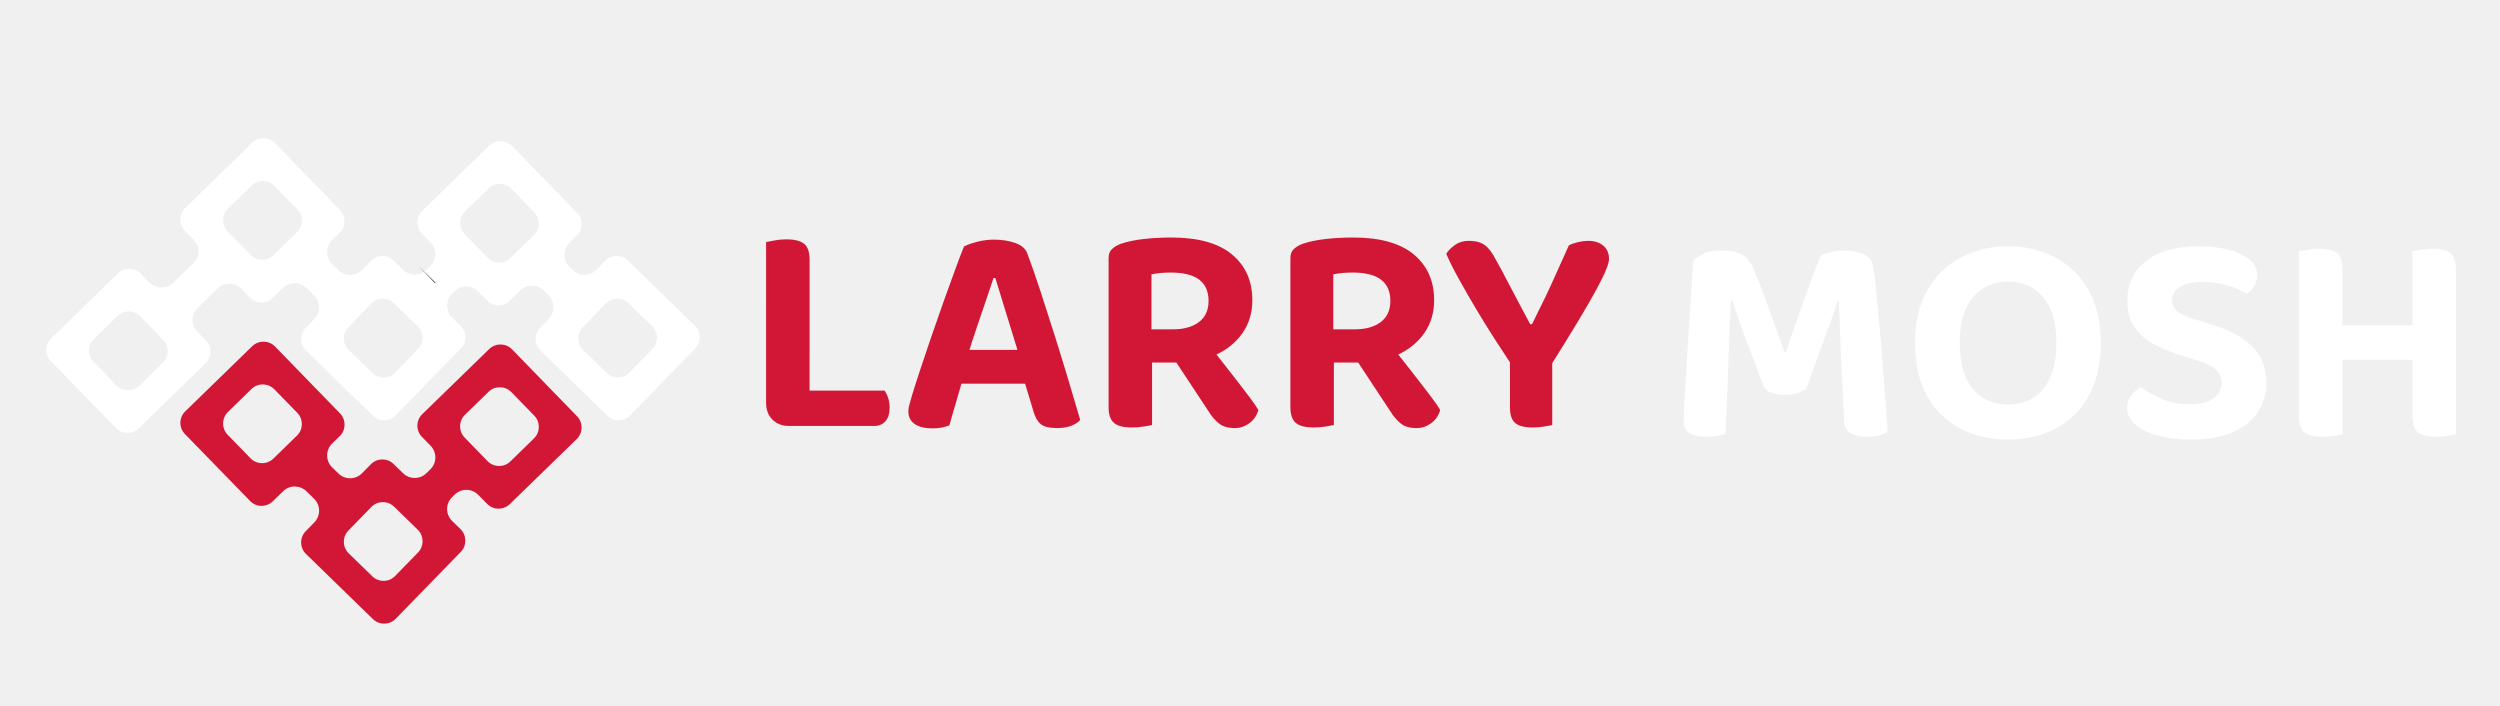
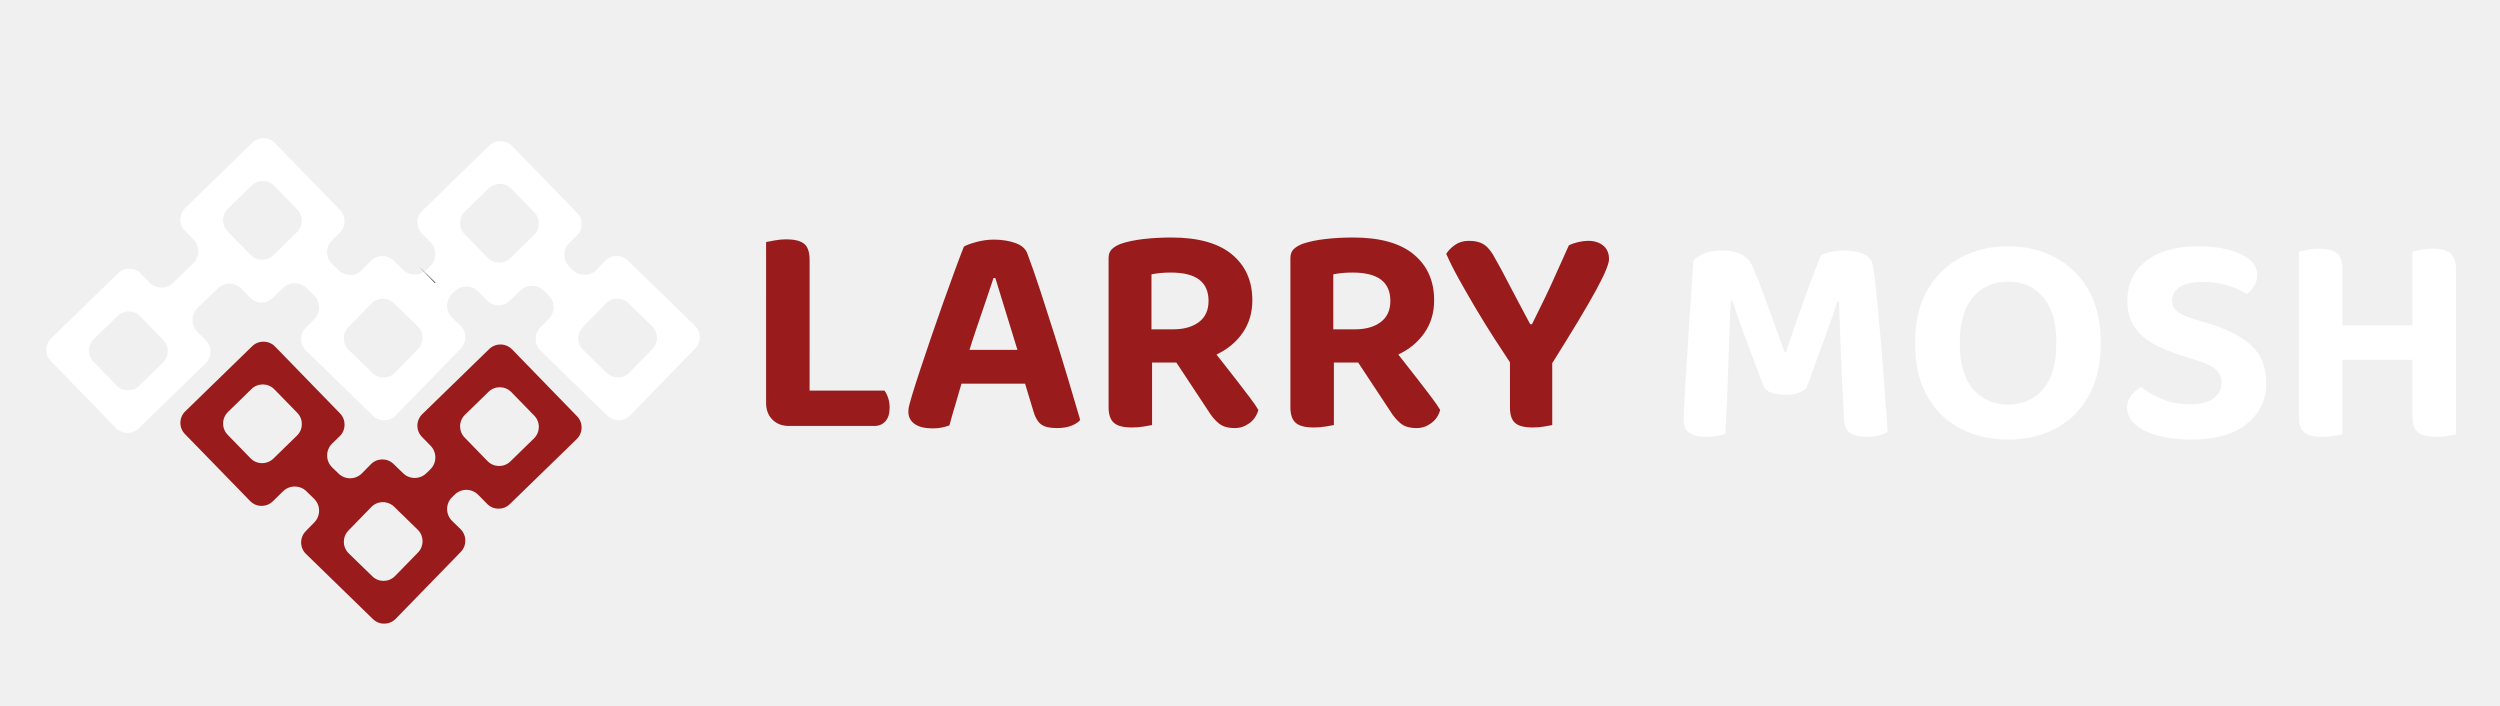
<svg xmlns="http://www.w3.org/2000/svg" version="1.1" id="Layer_1" x="0px" y="0px" viewBox="0 0 594 167.738" style="enable-background:new 0 0 594 167.738;" xml:space="preserve">
  <g>
    <path style="fill:#fff;" d="M165.097,77.379l-15.895-15.464c-1.515-1.481-3.926-1.446-5.407,0.069l-2.067,2.135   c-1.533,1.55-4.03,1.584-5.597,0.069l-0.842-0.819c-1.596-1.552-1.597-4.114-0.002-5.667l1.757-1.712   c1.498-1.481,1.533-3.892,0.069-5.407l-15.447-15.895c-1.481-1.515-3.909-1.55-5.442-0.069l-15.895,15.464   c-1.515,1.464-1.55,3.892-0.069,5.407l2.066,2.118c1.515,1.567,1.481,4.081-0.086,5.597l-0.946,0.919   c-1.535,1.492-3.978,1.492-5.513-0.001l-2.272-2.21c-1.515-1.464-3.944-1.429-5.407,0.086l-2.084,2.118   c-1.515,1.567-4.012,1.602-5.58,0.086l-1.515-1.473c-1.595-1.552-1.596-4.113-0.002-5.666l1.792-1.746   c1.515-1.464,1.55-3.909,0.069-5.425L65.336,34c-1.464-1.498-3.892-1.533-5.407-0.069L44.017,49.413   c-1.515,1.464-1.55,3.892-0.069,5.407l2.067,2.118c1.515,1.567,1.481,4.081-0.086,5.597l-4.805,4.684   c-1.567,1.515-4.064,1.481-5.597-0.086l-2.067-2.118c-1.464-1.515-3.892-1.55-5.407-0.086L12.158,80.393   c-1.515,1.481-1.55,3.892-0.069,5.407l15.464,15.912c1.464,1.498,3.892,1.533,5.407,0.069l15.895-15.464   c1.515-1.481,1.55-3.892,0.069-5.407l-2.067-2.135c-1.515-1.567-1.481-4.064,0.086-5.58l4.805-4.684   c1.55-1.515,4.081-1.481,5.597,0.069l2.067,2.135c1.466,1.515,3.885,1.551,5.396,0.08l2.466-2.401   c1.537-1.497,3.988-1.494,5.522,0.005l1.822,1.781c1.567,1.515,1.602,4.03,0.086,5.597l-2.067,2.118   c-1.481,1.515-1.446,3.944,0.069,5.407l15.912,15.482c1.515,1.464,3.926,1.429,5.407-0.086l15.447-15.878   c1.481-1.515,1.447-3.961-0.069-5.442l-1.972-1.916c-1.598-1.553-1.598-4.12,0.001-5.673l0.627-0.609   c1.567-1.515,4.064-1.481,5.58,0.086l2.084,2.118c1.464,1.515,3.892,1.55,5.407,0.069l2.5-2.434   c1.533-1.493,3.975-1.495,5.511-0.006l1.176,1.14c1.568,1.52,1.603,4.043,0.078,5.606l-2.067,2.118   c-1.464,1.515-1.429,3.944,0.069,5.407l15.912,15.482c1.515,1.464,3.944,1.429,5.407-0.069l15.464-15.895   C166.664,81.288,166.63,78.843,165.097,77.379z M38.696,86.179l-5.614,5.459c-1.498,1.464-3.944,1.429-5.407-0.069l-5.442-5.614   c-1.481-1.515-1.447-3.944,0.069-5.407l5.614-5.459c1.515-1.481,3.926-1.447,5.407,0.069l5.459,5.614   C40.246,82.27,40.211,84.698,38.696,86.179z M70.554,55.182l-5.597,5.459c-1.515,1.464-3.961,1.447-5.425-0.069l-5.442-5.597   c-1.481-1.533-1.429-3.944,0.086-5.425l5.597-5.459c1.515-1.464,3.926-1.429,5.407,0.086l5.459,5.597   C72.104,51.29,72.087,53.701,70.554,55.182z M99.33,82.942l-5.459,5.597c-1.481,1.515-3.892,1.55-5.407,0.069l-5.597-5.442   c-1.533-1.481-1.567-3.909-0.086-5.425l5.442-5.597c1.464-1.515,3.909-1.55,5.425-0.069l1.653,1.619l0.138,0.121l3.806,3.72   c0.034,0.034,0.069,0.069,0.103,0.103C100.76,79.101,100.76,81.461,99.33,82.942z M121.27,61.312   c-1.515,1.481-3.944,1.447-5.425-0.069l-5.442-5.597c-1.481-1.515-1.446-3.944,0.086-5.425l5.597-5.459   c1.515-1.464,3.944-1.429,5.407,0.086l5.459,5.597c1.464,1.515,1.429,3.926-0.086,5.407L121.27,61.312z M155.023,82.924   l-5.459,5.597c-1.464,1.515-3.875,1.55-5.39,0.086l-5.614-5.459c-1.515-1.481-1.567-3.892-0.086-5.425l5.459-5.597   c1.464-1.515,3.892-1.533,5.407-0.069l5.614,5.459C156.469,78.998,156.486,81.409,155.023,82.924z" />
-     <path style="fill:#D21736;" d="M135.287,106.024l1.757-1.712c1.498-1.481,1.533-3.892,0.069-5.407L121.666,83.01   c-1.481-1.515-3.909-1.55-5.442-0.069l-15.895,15.464c-1.515,1.464-1.55,3.892-0.069,5.407l2.066,2.118   c1.515,1.567,1.481,4.081-0.086,5.597l-0.946,0.919c-1.535,1.492-3.978,1.492-5.513-0.001l-2.272-2.21   c-1.515-1.464-3.944-1.429-5.407,0.086l-2.084,2.118c-1.515,1.567-4.012,1.602-5.58,0.086l-1.515-1.473   c-1.595-1.552-1.596-4.113-0.002-5.666l1.792-1.746c1.515-1.464,1.55-3.909,0.069-5.425L65.336,82.321   c-1.464-1.498-3.892-1.533-5.407-0.069L44.017,97.734c-1.515,1.464-1.55,3.892-0.069,5.407l2.067,2.118   c1.515,1.567,9.816,10.091,11.331,11.641l2.067,2.135c1.466,1.515,3.885,1.551,5.396,0.08l2.466-2.401   c1.537-1.497,3.988-1.494,5.522,0.005l1.822,1.781c1.567,1.515,1.602,4.03,0.086,5.597l-2.067,2.118   c-1.481,1.515-1.446,3.944,0.069,5.407l15.912,15.482c1.515,1.464,3.926,1.429,5.407-0.086l15.447-15.878   c1.481-1.515,1.447-3.961-0.069-5.442l-1.972-1.916c-1.598-1.553-1.598-4.12,0.001-5.672l0.627-0.609   c1.567-1.515,4.064-1.481,5.58,0.086l2.084,2.118c1.464,1.515,3.892,1.55,5.407,0.069 M70.554,103.503l-5.597,5.459   c-1.515,1.464-3.961,1.447-5.425-0.069l-5.442-5.597c-1.481-1.533-1.429-3.944,0.086-5.425l5.597-5.459   c1.515-1.464,3.926-1.429,5.407,0.086l5.459,5.597C72.104,99.611,72.087,102.022,70.554,103.503z M99.33,131.263l-5.459,5.597   c-1.481,1.515-3.892,1.55-5.407,0.069l-5.597-5.442c-1.533-1.481-1.567-3.909-0.086-5.425l5.442-5.597   c1.464-1.515,3.909-1.55,5.425-0.069l1.653,1.619l0.138,0.121l3.806,3.72c0.034,0.034,0.069,0.069,0.103,0.103   C100.76,127.422,100.76,129.782,99.33,131.263z M121.27,109.633c-1.515,1.481-3.944,1.447-5.425-0.069l-5.442-5.597   c-1.481-1.515-1.446-3.944,0.086-5.425l5.597-5.459c1.515-1.464,3.944-1.429,5.407,0.086l5.459,5.597   c1.464,1.515,1.429,3.926-0.086,5.407L121.27,109.633z" />
+     <path style="fill:#991B1B;" d="M135.287,106.024l1.757-1.712c1.498-1.481,1.533-3.892,0.069-5.407L121.666,83.01   c-1.481-1.515-3.909-1.55-5.442-0.069l-15.895,15.464c-1.515,1.464-1.55,3.892-0.069,5.407l2.066,2.118   c1.515,1.567,1.481,4.081-0.086,5.597l-0.946,0.919c-1.535,1.492-3.978,1.492-5.513-0.001l-2.272-2.21   c-1.515-1.464-3.944-1.429-5.407,0.086l-2.084,2.118c-1.515,1.567-4.012,1.602-5.58,0.086l-1.515-1.473   c-1.595-1.552-1.596-4.113-0.002-5.666l1.792-1.746c1.515-1.464,1.55-3.909,0.069-5.425L65.336,82.321   c-1.464-1.498-3.892-1.533-5.407-0.069L44.017,97.734c-1.515,1.464-1.55,3.892-0.069,5.407l2.067,2.118   c1.515,1.567,9.816,10.091,11.331,11.641l2.067,2.135c1.466,1.515,3.885,1.551,5.396,0.08l2.466-2.401   c1.537-1.497,3.988-1.494,5.522,0.005l1.822,1.781c1.567,1.515,1.602,4.03,0.086,5.597l-2.067,2.118   c-1.481,1.515-1.446,3.944,0.069,5.407l15.912,15.482c1.515,1.464,3.926,1.429,5.407-0.086l15.447-15.878   c1.481-1.515,1.447-3.961-0.069-5.442l-1.972-1.916c-1.598-1.553-1.598-4.12,0.001-5.672l0.627-0.609   c1.567-1.515,4.064-1.481,5.58,0.086l2.084,2.118c1.464,1.515,3.892,1.55,5.407,0.069 M70.554,103.503l-5.597,5.459   c-1.515,1.464-3.961,1.447-5.425-0.069l-5.442-5.597c-1.481-1.533-1.429-3.944,0.086-5.425l5.597-5.459   c1.515-1.464,3.926-1.429,5.407,0.086l5.459,5.597C72.104,99.611,72.087,102.022,70.554,103.503z M99.33,131.263l-5.459,5.597   c-1.481,1.515-3.892,1.55-5.407,0.069l-5.597-5.442c-1.533-1.481-1.567-3.909-0.086-5.425l5.442-5.597   c1.464-1.515,3.909-1.55,5.425-0.069l1.653,1.619l0.138,0.121l3.806,3.72c0.034,0.034,0.069,0.069,0.103,0.103   C100.76,127.422,100.76,129.782,99.33,131.263z M121.27,109.633c-1.515,1.481-3.944,1.447-5.425-0.069l-5.442-5.597   c-1.481-1.515-1.446-3.944,0.086-5.425l5.597-5.459c1.515-1.464,3.944-1.429,5.407,0.086l5.459,5.597   c1.464,1.515,1.429,3.926-0.086,5.407L121.27,109.633z" />
  </g>
  <path d="M103.35,67.053l-3.806-3.72l3.806,3.926l0.103-0.103C103.418,67.122,103.384,67.088,103.35,67.053z" />
  <g>
-     <path style="fill:#D21736;" d="M192.36,83.844h-10.333V57.508c0.478-0.095,1.171-0.226,2.081-0.394   c0.908-0.167,1.817-0.251,2.727-0.251c1.913,0,3.312,0.347,4.198,1.041c0.885,0.694,1.328,1.973,1.328,3.839V83.844z    M182.026,71.501h10.333v29.063l-4.88,0.646c-1.627,0-2.942-0.503-3.947-1.507c-1.005-1.005-1.507-2.32-1.507-3.947V71.501z    M187.48,101.21v-8.396h22.676c0.335,0.431,0.621,1.005,0.862,1.722c0.239,0.717,0.358,1.483,0.358,2.296   c0,1.435-0.335,2.523-1.005,3.265c-0.67,0.742-1.555,1.112-2.655,1.112H187.48z" />
-     <path style="fill:#D21736;" d="M236.491,66.048h-0.431c-0.527,1.578-1.125,3.361-1.794,5.346c-0.67,1.985-1.376,4.054-2.116,6.207   c-0.742,2.153-1.424,4.258-2.046,6.315l-1.219,5.741c-0.288,0.909-0.574,1.89-0.862,2.942c-0.287,1.053-0.586,2.081-0.896,3.085   c-0.312,1.005-0.599,1.974-0.861,2.907c-0.264,0.933-0.491,1.758-0.682,2.476c-0.527,0.191-1.102,0.359-1.722,0.502   c-0.622,0.144-1.388,0.215-2.296,0.215c-1.819,0-3.23-0.347-4.234-1.04c-1.005-0.693-1.507-1.687-1.507-2.978   c0-0.573,0.095-1.159,0.287-1.758c0.191-0.597,0.383-1.279,0.574-2.045c0.478-1.578,1.112-3.563,1.901-5.956   c0.79-2.391,1.662-4.987,2.619-7.786c0.957-2.799,1.926-5.573,2.906-8.325c0.98-2.75,1.902-5.298,2.763-7.643   c0.861-2.343,1.578-4.234,2.153-5.669c0.669-0.382,1.687-0.753,3.05-1.112c1.364-0.359,2.714-0.539,4.055-0.539   c1.913,0,3.635,0.276,5.166,0.826c1.531,0.551,2.487,1.447,2.871,2.691c0.957,2.536,1.984,5.49,3.086,8.863   c1.1,3.373,2.224,6.877,3.373,10.512c1.148,3.637,2.236,7.176,3.265,10.621c1.028,3.444,1.948,6.555,2.762,9.329   c-0.478,0.574-1.196,1.04-2.153,1.399c-0.958,0.359-2.058,0.538-3.301,0.538c-1.865,0-3.182-0.323-3.946-0.969   c-0.766-0.646-1.34-1.662-1.722-3.05l-2.584-8.54l-1.076-5.597c-0.67-2.2-1.34-4.378-2.009-6.53   c-0.671-2.153-1.292-4.173-1.866-6.063C237.423,69.074,236.921,67.436,236.491,66.048z M224.434,91.163l3.876-8.037h17.223   l1.363,8.037H224.434z" />
-     <path style="fill:#D21736;" d="M279.618,86.14H263.4V61.311c0-0.908,0.262-1.614,0.79-2.116c0.526-0.503,1.219-0.921,2.081-1.256   c1.53-0.526,3.347-0.908,5.453-1.148c2.105-0.239,4.306-0.359,6.602-0.359c6.362,0,11.158,1.34,14.388,4.018   c3.229,2.68,4.843,6.315,4.843,10.908c0,2.919-0.766,5.49-2.296,7.714c-1.531,2.225-3.636,3.959-6.315,5.202   C286.266,85.519,283.158,86.14,279.618,86.14z M263.4,82.408h10.333v18.586c-0.478,0.095-1.16,0.215-2.045,0.358   c-0.886,0.144-1.806,0.215-2.763,0.215c-2.009,0-3.433-0.371-4.27-1.112c-0.837-0.742-1.255-1.974-1.255-3.696V82.408z    M273.59,78.247h5.167c2.535,0,4.568-0.574,6.1-1.723c1.53-1.148,2.296-2.822,2.296-5.022c0-2.248-0.742-3.934-2.225-5.059   c-1.483-1.123-3.732-1.686-6.745-1.686c-0.861,0-1.675,0.035-2.44,0.108c-0.765,0.071-1.483,0.179-2.153,0.323V78.247z    M277.896,83.701l8.969-2.225c1.149,1.483,2.333,2.99,3.553,4.52c1.219,1.532,2.379,3.014,3.48,4.45   c1.1,1.435,2.105,2.751,3.014,3.946c0.908,1.197,1.602,2.201,2.081,3.014c-0.383,1.339-1.102,2.392-2.153,3.157   c-1.053,0.764-2.201,1.148-3.445,1.148c-1.627,0-2.895-0.371-3.803-1.112c-0.909-0.741-1.746-1.733-2.512-2.978L277.896,83.701z" />
-     <path style="fill:#D21736;" d="M322.815,86.14h-16.217V61.311c0-0.908,0.262-1.614,0.79-2.116c0.526-0.503,1.219-0.921,2.081-1.256   c1.53-0.526,3.347-0.908,5.453-1.148c2.105-0.239,4.306-0.359,6.602-0.359c6.36,0,11.158,1.34,14.387,4.018   c3.229,2.68,4.843,6.315,4.843,10.908c0,2.919-0.765,5.49-2.296,7.714c-1.532,2.225-3.638,3.959-6.315,5.202   C329.464,85.519,326.355,86.14,322.815,86.14z M306.598,82.408h10.333v18.586c-0.478,0.095-1.16,0.215-2.045,0.358   c-0.886,0.144-1.806,0.215-2.763,0.215c-2.009,0-3.433-0.371-4.27-1.112c-0.837-0.742-1.255-1.974-1.255-3.696V82.408z    M316.788,78.247h5.167c2.535,0,4.568-0.574,6.098-1.723c1.53-1.148,2.297-2.822,2.297-5.022c0-2.248-0.743-3.934-2.225-5.059   c-1.483-1.123-3.731-1.686-6.745-1.686c-0.861,0-1.675,0.035-2.44,0.108c-0.765,0.071-1.483,0.179-2.153,0.323V78.247z    M321.094,83.701l8.969-2.225c1.149,1.483,2.333,2.99,3.552,4.52c1.221,1.532,2.38,3.014,3.481,4.45   c1.1,1.435,2.104,2.751,3.014,3.946c0.908,1.197,1.603,2.201,2.08,3.014c-0.383,1.339-1.1,2.392-2.153,3.157   c-1.053,0.764-2.2,1.148-3.444,1.148c-1.626,0-2.894-0.371-3.802-1.112c-0.91-0.741-1.747-1.733-2.512-2.978L321.094,83.701z" />
-     <path style="fill:#D21736;" d="M368.455,86.858h-9.186c-1.244-1.866-2.608-3.947-4.09-6.243c-1.483-2.296-2.943-4.652-4.378-7.068   c-1.436-2.415-2.788-4.76-4.055-7.033c-1.268-2.271-2.309-4.341-3.121-6.207c0.478-0.764,1.171-1.471,2.08-2.116   c0.908-0.646,2.01-0.969,3.301-0.969c1.579,0,2.834,0.336,3.767,1.005c0.933,0.67,1.83,1.865,2.691,3.588   c0.239,0.383,0.634,1.088,1.184,2.116c0.55,1.029,1.172,2.213,1.867,3.553c0.693,1.339,1.399,2.679,2.117,4.018   c0.716,1.339,1.339,2.512,1.865,3.516c0.526,1.005,0.885,1.675,1.076,2.01h0.431c1.149-2.296,2.19-4.414,3.121-6.351   c0.933-1.937,1.841-3.911,2.728-5.92c0.885-2.01,1.853-4.162,2.906-6.459c0.669-0.334,1.423-0.598,2.26-0.79   c0.836-0.191,1.614-0.287,2.333-0.287c1.435,0,2.618,0.371,3.552,1.112c0.933,0.742,1.399,1.83,1.399,3.265   c0,0.526-0.24,1.376-0.718,2.547c-0.478,1.173-1.255,2.751-2.331,4.737c-1.078,1.985-2.501,4.449-4.27,7.391   C373.214,79.215,371.038,82.744,368.455,86.858z M358.766,83.054h10.047v17.941c-0.431,0.095-1.088,0.215-1.973,0.358   c-0.886,0.144-1.759,0.215-2.62,0.215c-2.01,0-3.421-0.358-4.233-1.076c-0.814-0.717-1.221-1.937-1.221-3.659V83.054z" />
+     <path style="fill:#991B1B;" d="M192.36,83.844h-10.333V57.508c0.478-0.095,1.171-0.226,2.081-0.394   c0.908-0.167,1.817-0.251,2.727-0.251c1.913,0,3.312,0.347,4.198,1.041c0.885,0.694,1.328,1.973,1.328,3.839V83.844z    M182.026,71.501h10.333v29.063l-4.88,0.646c-1.627,0-2.942-0.503-3.947-1.507c-1.005-1.005-1.507-2.32-1.507-3.947V71.501z    M187.48,101.21v-8.396h22.676c0.335,0.431,0.621,1.005,0.862,1.722c0.239,0.717,0.358,1.483,0.358,2.296   c0,1.435-0.335,2.523-1.005,3.265c-0.67,0.742-1.555,1.112-2.655,1.112H187.48z" />
+     <path style="fill:#991B1B;" d="M236.491,66.048h-0.431c-0.527,1.578-1.125,3.361-1.794,5.346c-0.67,1.985-1.376,4.054-2.116,6.207   c-0.742,2.153-1.424,4.258-2.046,6.315l-1.219,5.741c-0.288,0.909-0.574,1.89-0.862,2.942c-0.287,1.053-0.586,2.081-0.896,3.085   c-0.312,1.005-0.599,1.974-0.861,2.907c-0.264,0.933-0.491,1.758-0.682,2.476c-0.527,0.191-1.102,0.359-1.722,0.502   c-0.622,0.144-1.388,0.215-2.296,0.215c-1.819,0-3.23-0.347-4.234-1.04c-1.005-0.693-1.507-1.687-1.507-2.978   c0-0.573,0.095-1.159,0.287-1.758c0.191-0.597,0.383-1.279,0.574-2.045c0.478-1.578,1.112-3.563,1.901-5.956   c0.79-2.391,1.662-4.987,2.619-7.786c0.957-2.799,1.926-5.573,2.906-8.325c0.98-2.75,1.902-5.298,2.763-7.643   c0.861-2.343,1.578-4.234,2.153-5.669c0.669-0.382,1.687-0.753,3.05-1.112c1.364-0.359,2.714-0.539,4.055-0.539   c1.913,0,3.635,0.276,5.166,0.826c1.531,0.551,2.487,1.447,2.871,2.691c0.957,2.536,1.984,5.49,3.086,8.863   c1.1,3.373,2.224,6.877,3.373,10.512c1.148,3.637,2.236,7.176,3.265,10.621c1.028,3.444,1.948,6.555,2.762,9.329   c-0.478,0.574-1.196,1.04-2.153,1.399c-0.958,0.359-2.058,0.538-3.301,0.538c-1.865,0-3.182-0.323-3.946-0.969   c-0.766-0.646-1.34-1.662-1.722-3.05l-2.584-8.54l-1.076-5.597c-0.67-2.2-1.34-4.378-2.009-6.53   c-0.671-2.153-1.292-4.173-1.866-6.063C237.423,69.074,236.921,67.436,236.491,66.048z M224.434,91.163l3.876-8.037h17.223   l1.363,8.037H224.434z" />
+     <path style="fill:#991B1B;" d="M279.618,86.14H263.4V61.311c0-0.908,0.262-1.614,0.79-2.116c0.526-0.503,1.219-0.921,2.081-1.256   c1.53-0.526,3.347-0.908,5.453-1.148c2.105-0.239,4.306-0.359,6.602-0.359c6.362,0,11.158,1.34,14.388,4.018   c3.229,2.68,4.843,6.315,4.843,10.908c0,2.919-0.766,5.49-2.296,7.714c-1.531,2.225-3.636,3.959-6.315,5.202   C286.266,85.519,283.158,86.14,279.618,86.14z M263.4,82.408h10.333v18.586c-0.478,0.095-1.16,0.215-2.045,0.358   c-0.886,0.144-1.806,0.215-2.763,0.215c-2.009,0-3.433-0.371-4.27-1.112c-0.837-0.742-1.255-1.974-1.255-3.696V82.408z    M273.59,78.247h5.167c2.535,0,4.568-0.574,6.1-1.723c1.53-1.148,2.296-2.822,2.296-5.022c0-2.248-0.742-3.934-2.225-5.059   c-1.483-1.123-3.732-1.686-6.745-1.686c-0.861,0-1.675,0.035-2.44,0.108c-0.765,0.071-1.483,0.179-2.153,0.323V78.247z    M277.896,83.701l8.969-2.225c1.149,1.483,2.333,2.99,3.553,4.52c1.219,1.532,2.379,3.014,3.48,4.45   c1.1,1.435,2.105,2.751,3.014,3.946c0.908,1.197,1.602,2.201,2.081,3.014c-0.383,1.339-1.102,2.392-2.153,3.157   c-1.053,0.764-2.201,1.148-3.445,1.148c-1.627,0-2.895-0.371-3.803-1.112c-0.909-0.741-1.746-1.733-2.512-2.978L277.896,83.701z" />
+     <path style="fill:#991B1B;" d="M322.815,86.14h-16.217V61.311c0-0.908,0.262-1.614,0.79-2.116c0.526-0.503,1.219-0.921,2.081-1.256   c1.53-0.526,3.347-0.908,5.453-1.148c2.105-0.239,4.306-0.359,6.602-0.359c6.36,0,11.158,1.34,14.387,4.018   c3.229,2.68,4.843,6.315,4.843,10.908c0,2.919-0.765,5.49-2.296,7.714c-1.532,2.225-3.638,3.959-6.315,5.202   C329.464,85.519,326.355,86.14,322.815,86.14z M306.598,82.408h10.333v18.586c-0.478,0.095-1.16,0.215-2.045,0.358   c-0.886,0.144-1.806,0.215-2.763,0.215c-2.009,0-3.433-0.371-4.27-1.112c-0.837-0.742-1.255-1.974-1.255-3.696V82.408z    M316.788,78.247h5.167c2.535,0,4.568-0.574,6.098-1.723c1.53-1.148,2.297-2.822,2.297-5.022c0-2.248-0.743-3.934-2.225-5.059   c-1.483-1.123-3.731-1.686-6.745-1.686c-0.861,0-1.675,0.035-2.44,0.108c-0.765,0.071-1.483,0.179-2.153,0.323V78.247z    M321.094,83.701l8.969-2.225c1.149,1.483,2.333,2.99,3.552,4.52c1.221,1.532,2.38,3.014,3.481,4.45   c1.1,1.435,2.104,2.751,3.014,3.946c0.908,1.197,1.603,2.201,2.08,3.014c-0.383,1.339-1.1,2.392-2.153,3.157   c-1.053,0.764-2.2,1.148-3.444,1.148c-1.626,0-2.894-0.371-3.802-1.112c-0.91-0.741-1.747-1.733-2.512-2.978L321.094,83.701z" />
+     <path style="fill:#991B1B;" d="M368.455,86.858h-9.186c-1.244-1.866-2.608-3.947-4.09-6.243c-1.483-2.296-2.943-4.652-4.378-7.068   c-1.436-2.415-2.788-4.76-4.055-7.033c-1.268-2.271-2.309-4.341-3.121-6.207c0.478-0.764,1.171-1.471,2.08-2.116   c0.908-0.646,2.01-0.969,3.301-0.969c1.579,0,2.834,0.336,3.767,1.005c0.933,0.67,1.83,1.865,2.691,3.588   c0.239,0.383,0.634,1.088,1.184,2.116c0.55,1.029,1.172,2.213,1.867,3.553c0.693,1.339,1.399,2.679,2.117,4.018   c0.716,1.339,1.339,2.512,1.865,3.516c0.526,1.005,0.885,1.675,1.076,2.01h0.431c1.149-2.296,2.19-4.414,3.121-6.351   c0.933-1.937,1.841-3.911,2.728-5.92c0.885-2.01,1.853-4.162,2.906-6.459c0.669-0.334,1.423-0.598,2.26-0.79   c0.836-0.191,1.614-0.287,2.333-0.287c1.435,0,2.618,0.371,3.552,1.112c0.933,0.742,1.399,1.83,1.399,3.265   c0,0.526-0.24,1.376-0.718,2.547c-0.478,1.173-1.255,2.751-2.331,4.737c-1.078,1.985-2.501,4.449-4.27,7.391   C373.214,79.215,371.038,82.744,368.455,86.858z M358.766,83.054h10.047v17.941c-0.431,0.095-1.088,0.215-1.973,0.358   c-0.886,0.144-1.759,0.215-2.62,0.215c-2.01,0-3.421-0.358-4.233-1.076c-0.814-0.717-1.221-1.937-1.221-3.659V83.054z" />
  </g>
  <g>
    <path style="fill:#fff;" d="M429.179,92.383c-0.526,0.383-1.209,0.718-2.045,1.005c-0.838,0.287-1.783,0.431-2.835,0.431   c-1.387,0-2.56-0.179-3.515-0.538c-0.959-0.359-1.579-0.969-1.867-1.83c-1.771-4.64-3.254-8.575-4.448-11.805   c-1.197-3.229-2.153-5.967-2.871-8.216h-0.36c-0.143,3.062-0.262,5.884-0.358,8.467c-0.096,2.583-0.18,5.084-0.251,7.499   c-0.072,2.417-0.168,4.892-0.288,7.427c-0.119,2.536-0.251,5.286-0.395,8.252c-0.526,0.192-1.196,0.359-2.008,0.502   c-0.814,0.144-1.651,0.215-2.513,0.215c-1.722,0-3.049-0.299-3.982-0.896c-0.933-0.598-1.399-1.59-1.399-2.978   c0-1.005,0.059-2.548,0.18-4.628c0.118-2.081,0.262-4.497,0.431-7.248c0.167-2.75,0.346-5.656,0.538-8.719   c0.19-3.061,0.394-6.087,0.609-9.077c0.215-2.989,0.395-5.752,0.538-8.288c0.383-0.478,1.123-1.005,2.225-1.579   c1.1-0.573,2.583-0.861,4.45-0.861c2.055,0,3.695,0.336,4.916,1.005c1.219,0.67,2.092,1.722,2.618,3.157   c0.812,1.866,1.65,3.971,2.513,6.315c0.861,2.344,1.722,4.712,2.583,7.104c0.861,2.392,1.65,4.568,2.368,6.53h0.358   c1.436-4.353,2.894-8.587,4.378-12.702c1.482-4.114,2.775-7.534,3.875-10.261c0.622-0.335,1.423-0.61,2.405-0.826   c0.979-0.215,2.02-0.323,3.121-0.323c1.912,0,3.468,0.288,4.663,0.861c1.196,0.574,1.914,1.412,2.154,2.512   c0.19,0.91,0.394,2.344,0.609,4.306c0.215,1.962,0.442,4.234,0.683,6.817c0.239,2.583,0.478,5.287,0.716,8.108   c0.239,2.824,0.454,5.561,0.646,8.217c0.192,2.655,0.37,5.059,0.538,7.212c0.168,2.153,0.276,3.851,0.323,5.095   c-0.716,0.383-1.446,0.669-2.188,0.861c-0.742,0.191-1.663,0.287-2.763,0.287c-1.435,0-2.667-0.263-3.695-0.789   c-1.029-0.526-1.591-1.555-1.687-3.086c-0.192-3.875-0.372-7.57-0.538-11.087c-0.168-3.516-0.299-6.745-0.395-9.688   c-0.096-2.942-0.192-5.441-0.288-7.499h-0.358c-0.671,2.153-1.614,4.869-2.834,8.145C432.515,83.067,430.997,87.265,429.179,92.383   z" />
    <path style="fill:#fff;" d="M499.145,81.476c0,4.976-0.959,9.175-2.871,12.594c-1.914,3.421-4.534,6.004-7.857,7.75   c-3.326,1.746-7.094,2.618-11.303,2.618c-4.211,0-7.99-0.873-11.338-2.618c-3.348-1.746-5.98-4.33-7.894-7.75   c-1.914-3.42-2.871-7.618-2.871-12.594c0-4.975,0.98-9.16,2.943-12.557c1.961-3.396,4.616-5.979,7.965-7.75   c3.348-1.769,7.08-2.655,11.195-2.655c4.113,0,7.845,0.886,11.195,2.655c3.347,1.771,5.992,4.354,7.929,7.75   C498.176,72.315,499.145,76.501,499.145,81.476z M488.596,81.476c0-4.736-1.041-8.347-3.121-10.835   c-2.08-2.487-4.869-3.732-8.36-3.732c-3.444,0-6.219,1.233-8.325,3.696c-2.105,2.465-3.157,6.089-3.157,10.872   c0,4.833,1.039,8.48,3.121,10.944c2.08,2.465,4.867,3.696,8.36,3.696c3.491,0,6.28-1.231,8.36-3.696   C487.555,89.956,488.596,86.309,488.596,81.476z" />
    <path style="fill:#fff;" d="M520.315,96.044c2.63,0,4.544-0.49,5.74-1.472c1.196-0.98,1.794-2.189,1.794-3.624   c0-1.292-0.466-2.343-1.399-3.157c-0.933-0.812-2.333-1.507-4.198-2.08l-4.092-1.292c-2.536-0.812-4.748-1.746-6.638-2.798   c-1.89-1.052-3.372-2.391-4.448-4.018c-1.076-1.625-1.614-3.683-1.614-6.171c0-3.971,1.495-7.115,4.485-9.437   c2.988-2.319,7.092-3.48,12.307-3.48c2.726,0,5.141,0.276,7.247,0.826c2.106,0.551,3.769,1.328,4.988,2.332   c1.219,1.005,1.83,2.225,1.83,3.66c0,0.958-0.24,1.83-0.718,2.619c-0.478,0.789-1.076,1.424-1.793,1.901   c-1.102-0.764-2.583-1.435-4.45-2.009c-1.865-0.574-3.9-0.861-6.1-0.861c-2.344,0-4.125,0.407-5.346,1.219   c-1.219,0.814-1.83,1.891-1.83,3.23c0,1.004,0.405,1.842,1.219,2.512c0.814,0.67,2.057,1.268,3.732,1.794l4.019,1.22   c4.305,1.292,7.618,3.026,9.939,5.202c2.319,2.178,3.479,5.131,3.479,8.863c0,3.971-1.542,7.2-4.628,9.688   c-3.086,2.488-7.499,3.731-13.24,3.731c-2.918,0-5.524-0.311-7.822-0.933c-2.296-0.621-4.102-1.507-5.417-2.655   c-1.317-1.148-1.974-2.486-1.974-4.018c0-1.148,0.346-2.14,1.041-2.977c0.693-0.837,1.472-1.472,2.333-1.902   c1.292,1.053,2.916,1.998,4.879,2.835C515.601,95.625,517.826,96.044,520.315,96.044z" />
    <path style="fill:#fff;" d="M556.551,86.068h-10.333V59.733c0.478-0.095,1.172-0.226,2.08-0.394   c0.908-0.167,1.818-0.251,2.728-0.251c1.912,0,3.311,0.347,4.198,1.041c0.885,0.694,1.327,1.973,1.327,3.839V86.068z    M546.218,73.511h10.333v29.709c-0.478,0.095-1.16,0.215-2.045,0.358c-0.885,0.144-1.806,0.215-2.761,0.215   c-2.01,0-3.434-0.371-4.27-1.112c-0.838-0.742-1.256-1.974-1.256-3.696V73.511z M579.084,85.494h-28.13v-8.18h28.13V85.494z    M583.534,86.068H573.2V59.733c0.478-0.095,1.172-0.226,2.08-0.394c0.908-0.167,1.818-0.251,2.728-0.251   c1.912,0,3.311,0.359,4.198,1.076c0.885,0.718,1.329,2.01,1.329,3.876V86.068z M573.2,73.511h10.334v29.709   c-0.479,0.095-1.162,0.215-2.047,0.358c-0.885,0.144-1.806,0.215-2.761,0.215c-1.963,0-3.374-0.371-4.235-1.112   c-0.861-0.742-1.292-1.974-1.292-3.696V73.511z" />
  </g>
</svg>
